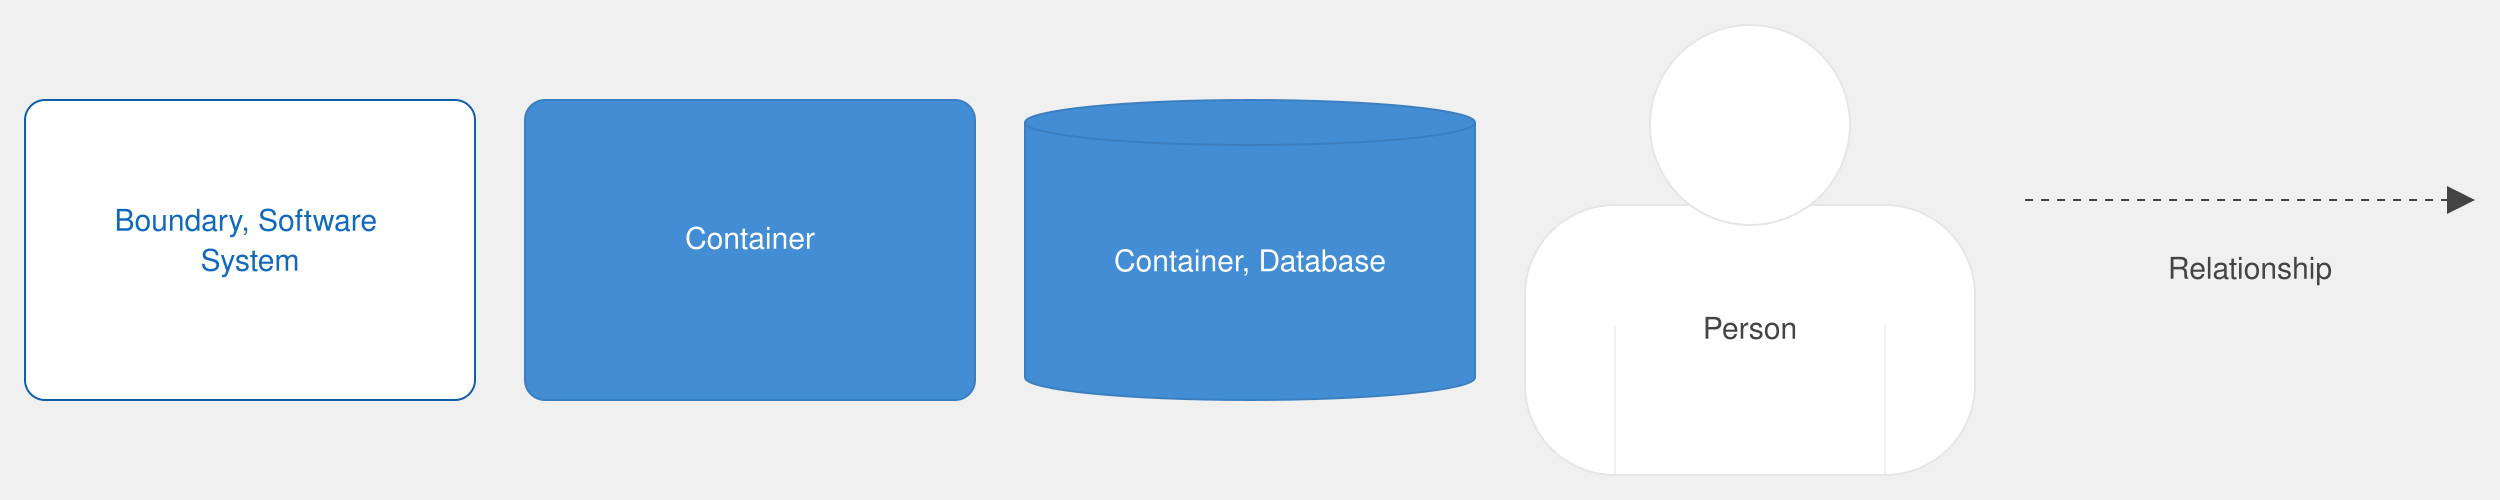
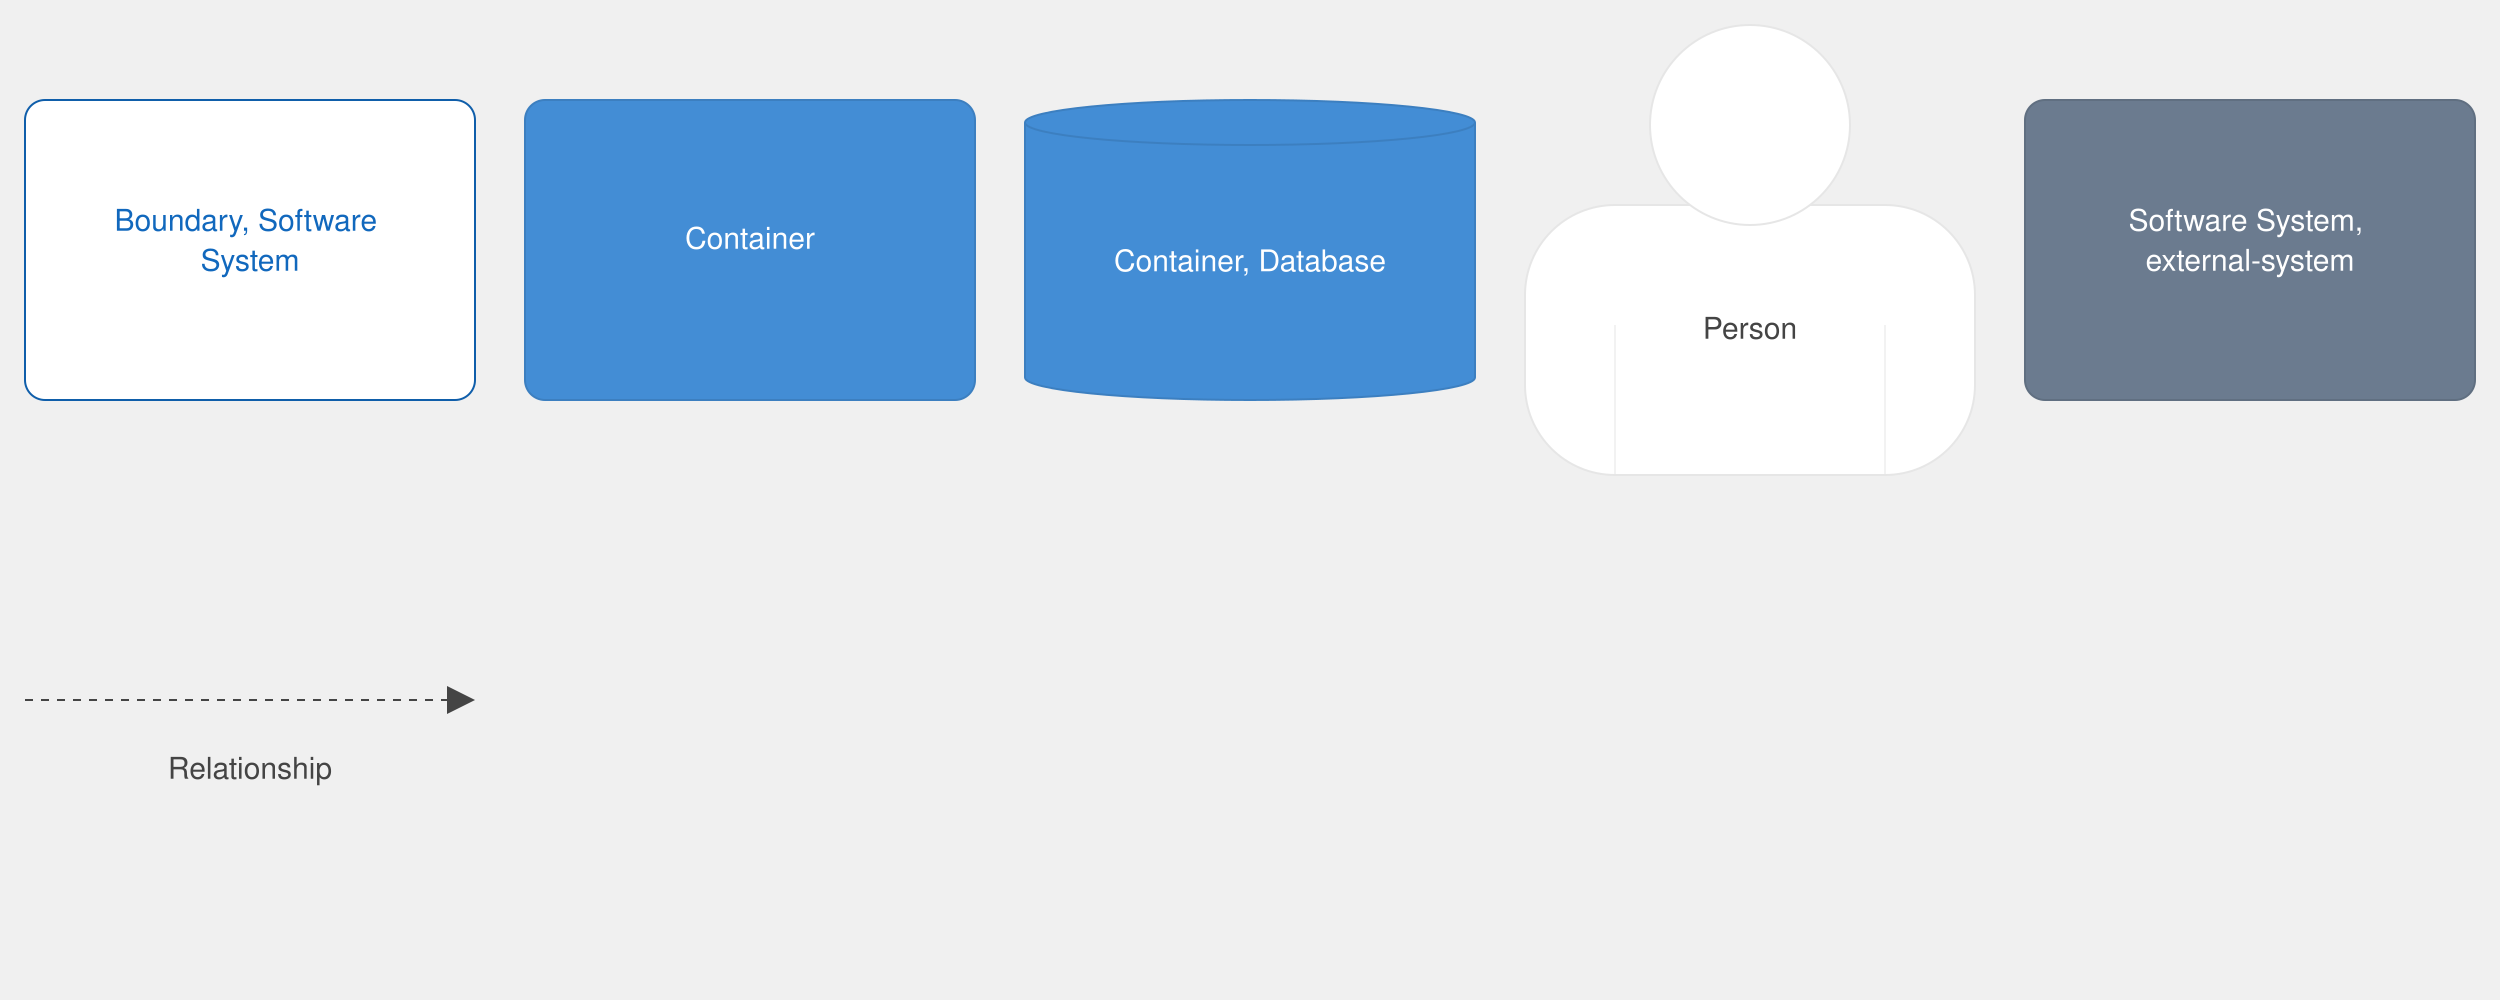
- <svg xmlns="http://www.w3.org/2000/svg" version="1.1" viewBox="0 0 2500 500" style="background: #ffffff">
+ <svg xmlns="http://www.w3.org/2000/svg" version="1.1" viewBox="0 0 2500 1000" style="background: #ffffff">
  <g transform="translate(25,100)">
    <rect width="450" height="300" rx="20" ry="20" x="0" y="0" fill="#ffffff" stroke-width="2" stroke="#0f5eaa" stroke-dasharray="" />
    <text x="225" y="77" text-anchor="middle" dominant-baseline="hanging" fill="#1168bd" font-size="30px" font-family="Tahoma, Verdana, Helvetica, Arial">
      <tspan x="225" dy="40px">Boundary, Software</tspan>
      <tspan x="225" dy="40px">System</tspan>
    </text>
  </g>
  <g transform="translate(525,100)">
    <rect width="450" height="300" rx="20" ry="20" x="0" y="0" fill="#438dd5" stroke-width="2" stroke="#3c7fc0" stroke-dasharray="" />
    <text x="225" y="95" text-anchor="middle" dominant-baseline="hanging" fill="#ffffff" font-size="30px" font-family="Tahoma, Verdana, Helvetica, Arial">
      <tspan x="225" dy="40px">Container</tspan>
    </text>
  </g>
  <g transform="translate(1025,100)">
    <path id="keyElementCylinderPath" d="M 0,22.5 a 225,22.5 0,0,0 450 0 a 225,22.5 0,0,0 -450 0 l 0,255 a 225,22.5 0,0,0 450 0 l 0,-255" fill="#438dd5" stroke-width="2" stroke="#3c7fc0" stroke-dasharray="" />
    <text x="225" y="117.5" text-anchor="middle" dominant-baseline="hanging" fill="#ffffff" font-size="30px" font-family="Tahoma, Verdana, Helvetica, Arial">
      <tspan x="225" dy="40px">Container, Database</tspan>
    </text>
  </g>
  <g transform="translate(1525,25)">
    <rect x="0" y="180" width="450" height="270" rx="90" fill="#ffffff" stroke-width="2" stroke="#e6e6e6" stroke-dasharray="" />
    <circle cx="225" cy="100" r="100" fill="#ffffff" stroke-width="2" stroke="#e6e6e6" stroke-dasharray="" />
    <line x1="90" y1="300" x2="90" y2="450" stroke-width="1" stroke="#e6e6e6" stroke-dasharray="" />
    <line x1="360" y1="300" x2="360" y2="450" stroke-width="1" stroke="#e6e6e6" stroke-dasharray="" />
    <text x="225" y="260" text-anchor="middle" dominant-baseline="hanging" fill="#444444" font-size="30px" font-family="Tahoma, Verdana, Helvetica, Arial">
      <tspan x="225" dy="40px">Person</tspan>
    </text>
  </g>
-   <g transform="translate(2025,170)">
+   <g transform="translate(2025,100)">
+     <rect width="450" height="300" rx="20" ry="20" x="0" y="0" fill="#6b7b8f" stroke-width="2" stroke="#606f81" stroke-dasharray="" />
+     <text x="225" y="77" text-anchor="middle" dominant-baseline="hanging" fill="#ffffff" font-size="30px" font-family="Tahoma, Verdana, Helvetica, Arial">
+       <tspan x="225" dy="40px">Software System,</tspan>
+       <tspan x="225" dy="40px">external-system</tspan>
+     </text>
+   </g>
+   <g transform="translate(25,670)">
    <path d="M422,0 L422,44 L450,30 L 422,16" style="fill:#444444" />
    <path d="M0,30 L422,30" style="stroke:#444444; stroke-width: 2; fill: none; stroke-dasharray: 8 8;" />
    <text x="225" y="55" text-anchor="middle" dominant-baseline="hanging" fill="#444444" font-size="30px" font-family="Tahoma, Verdana, Helvetica, Arial">
      <tspan x="225" dy="40px">Relationship</tspan>
    </text>
  </g>
</svg>
